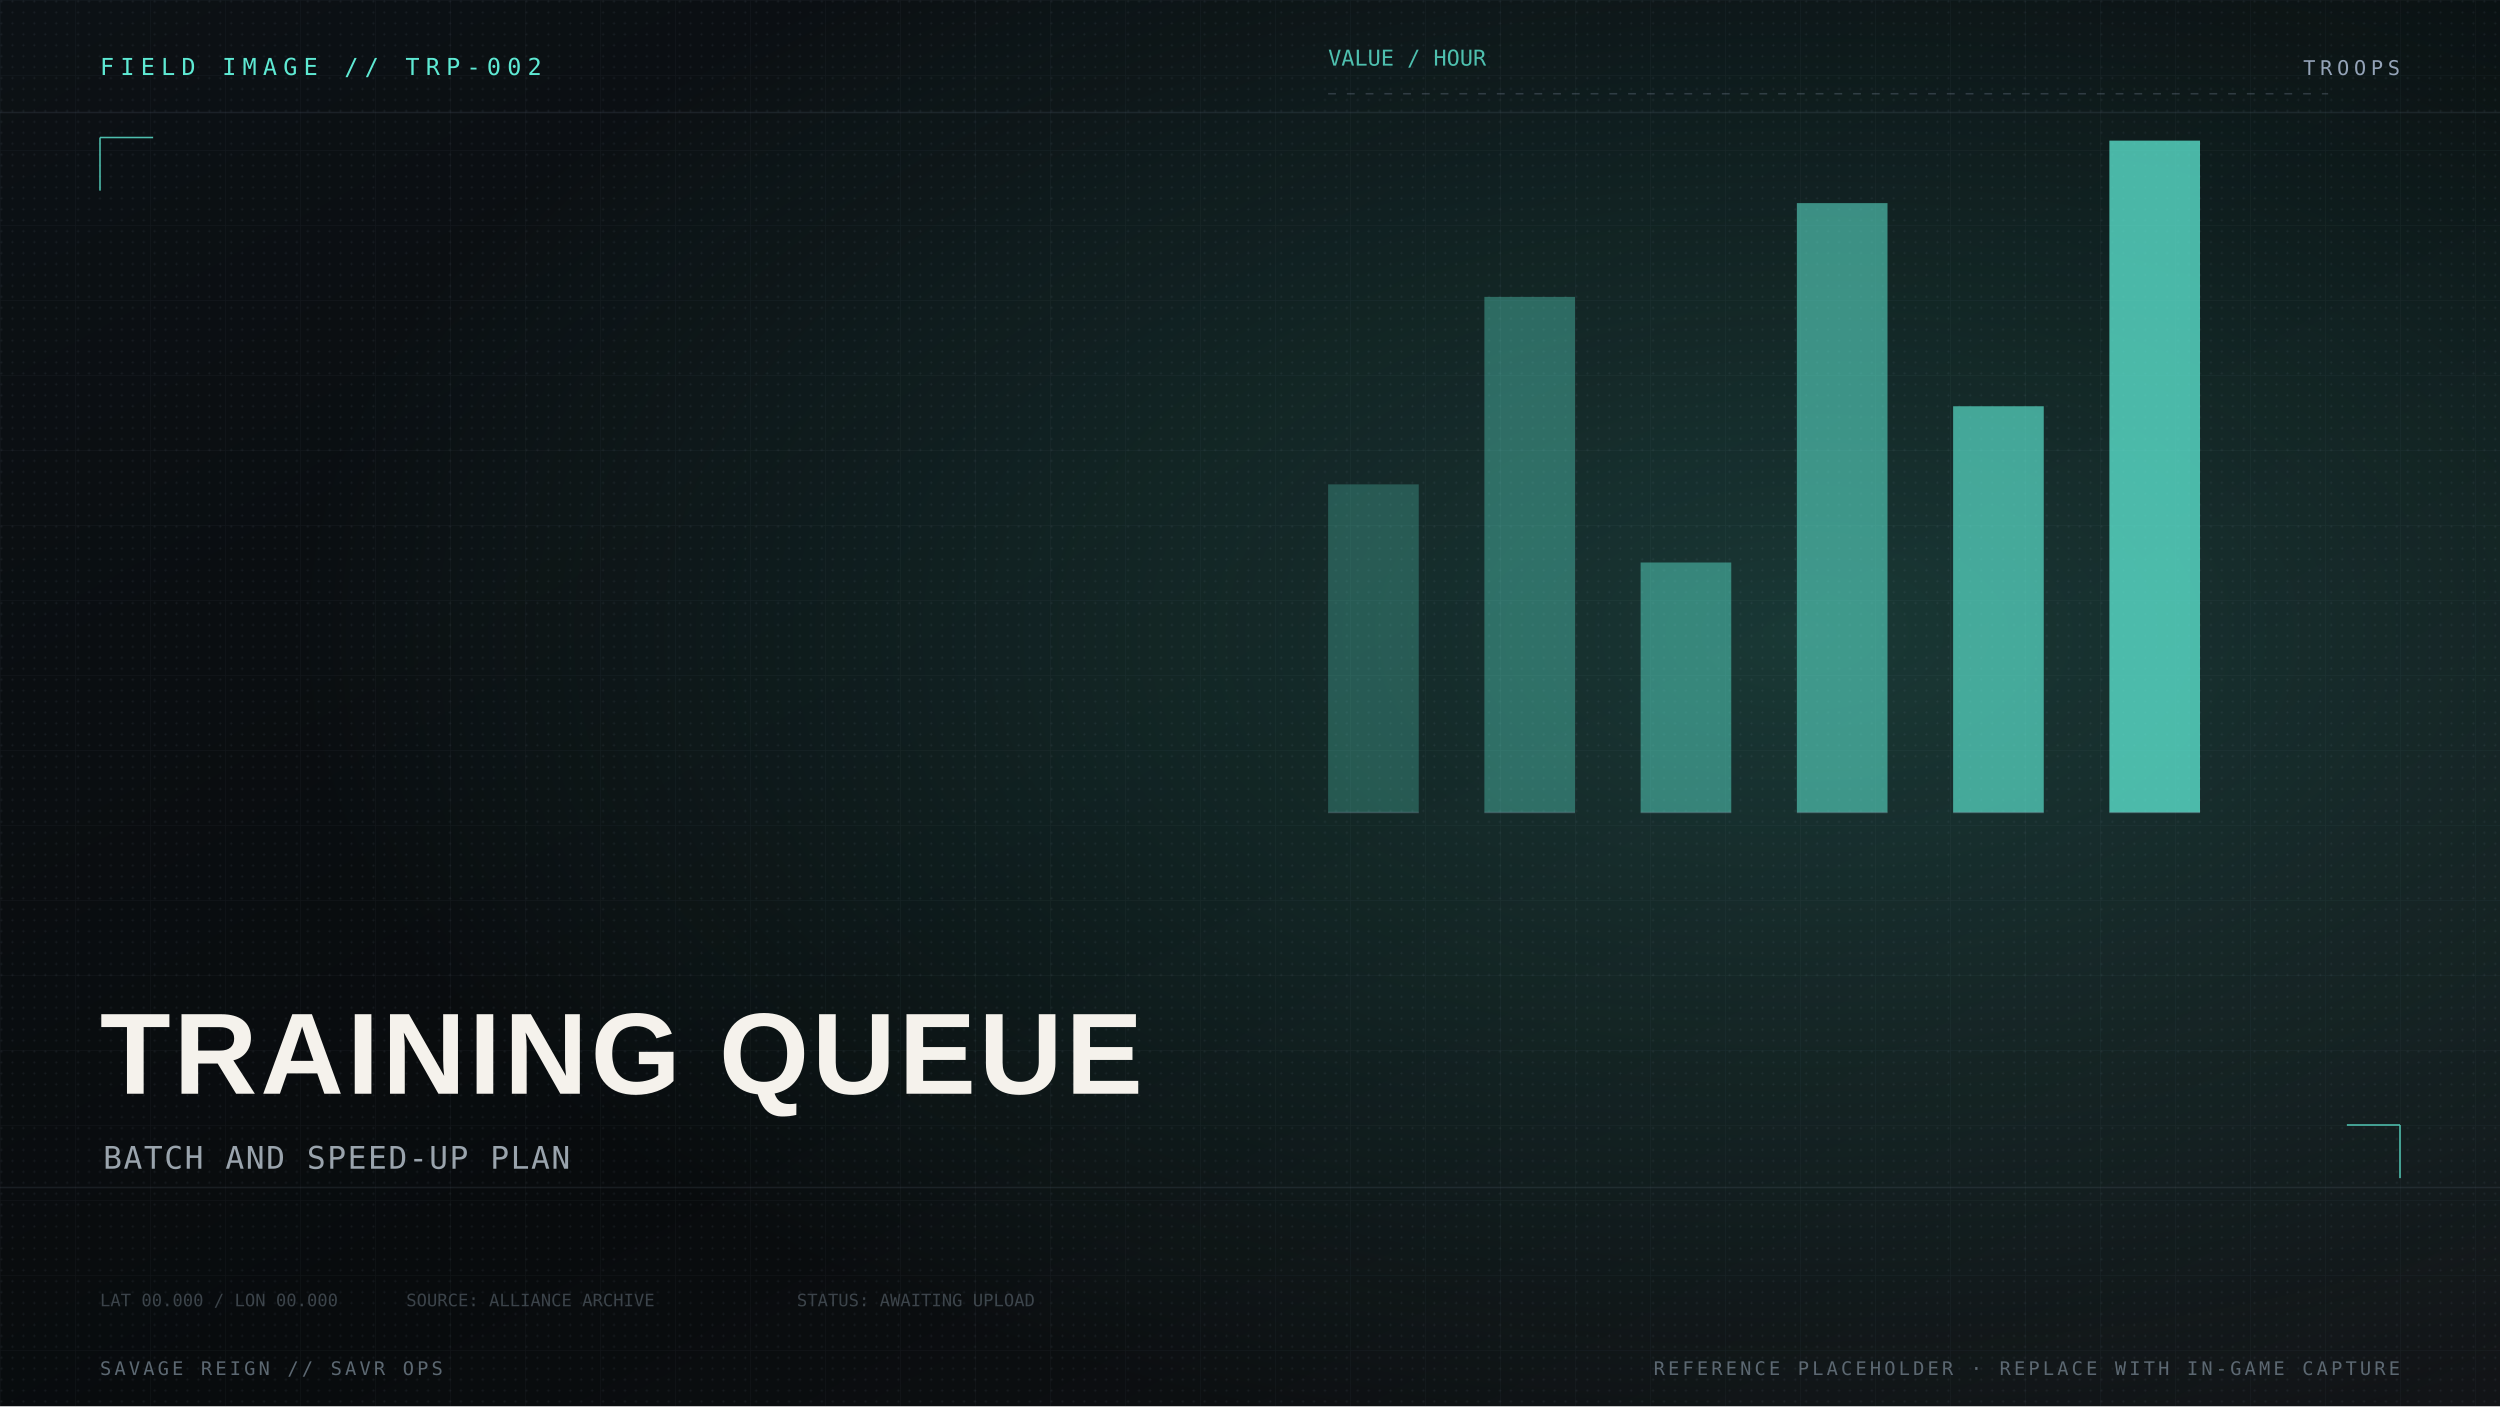
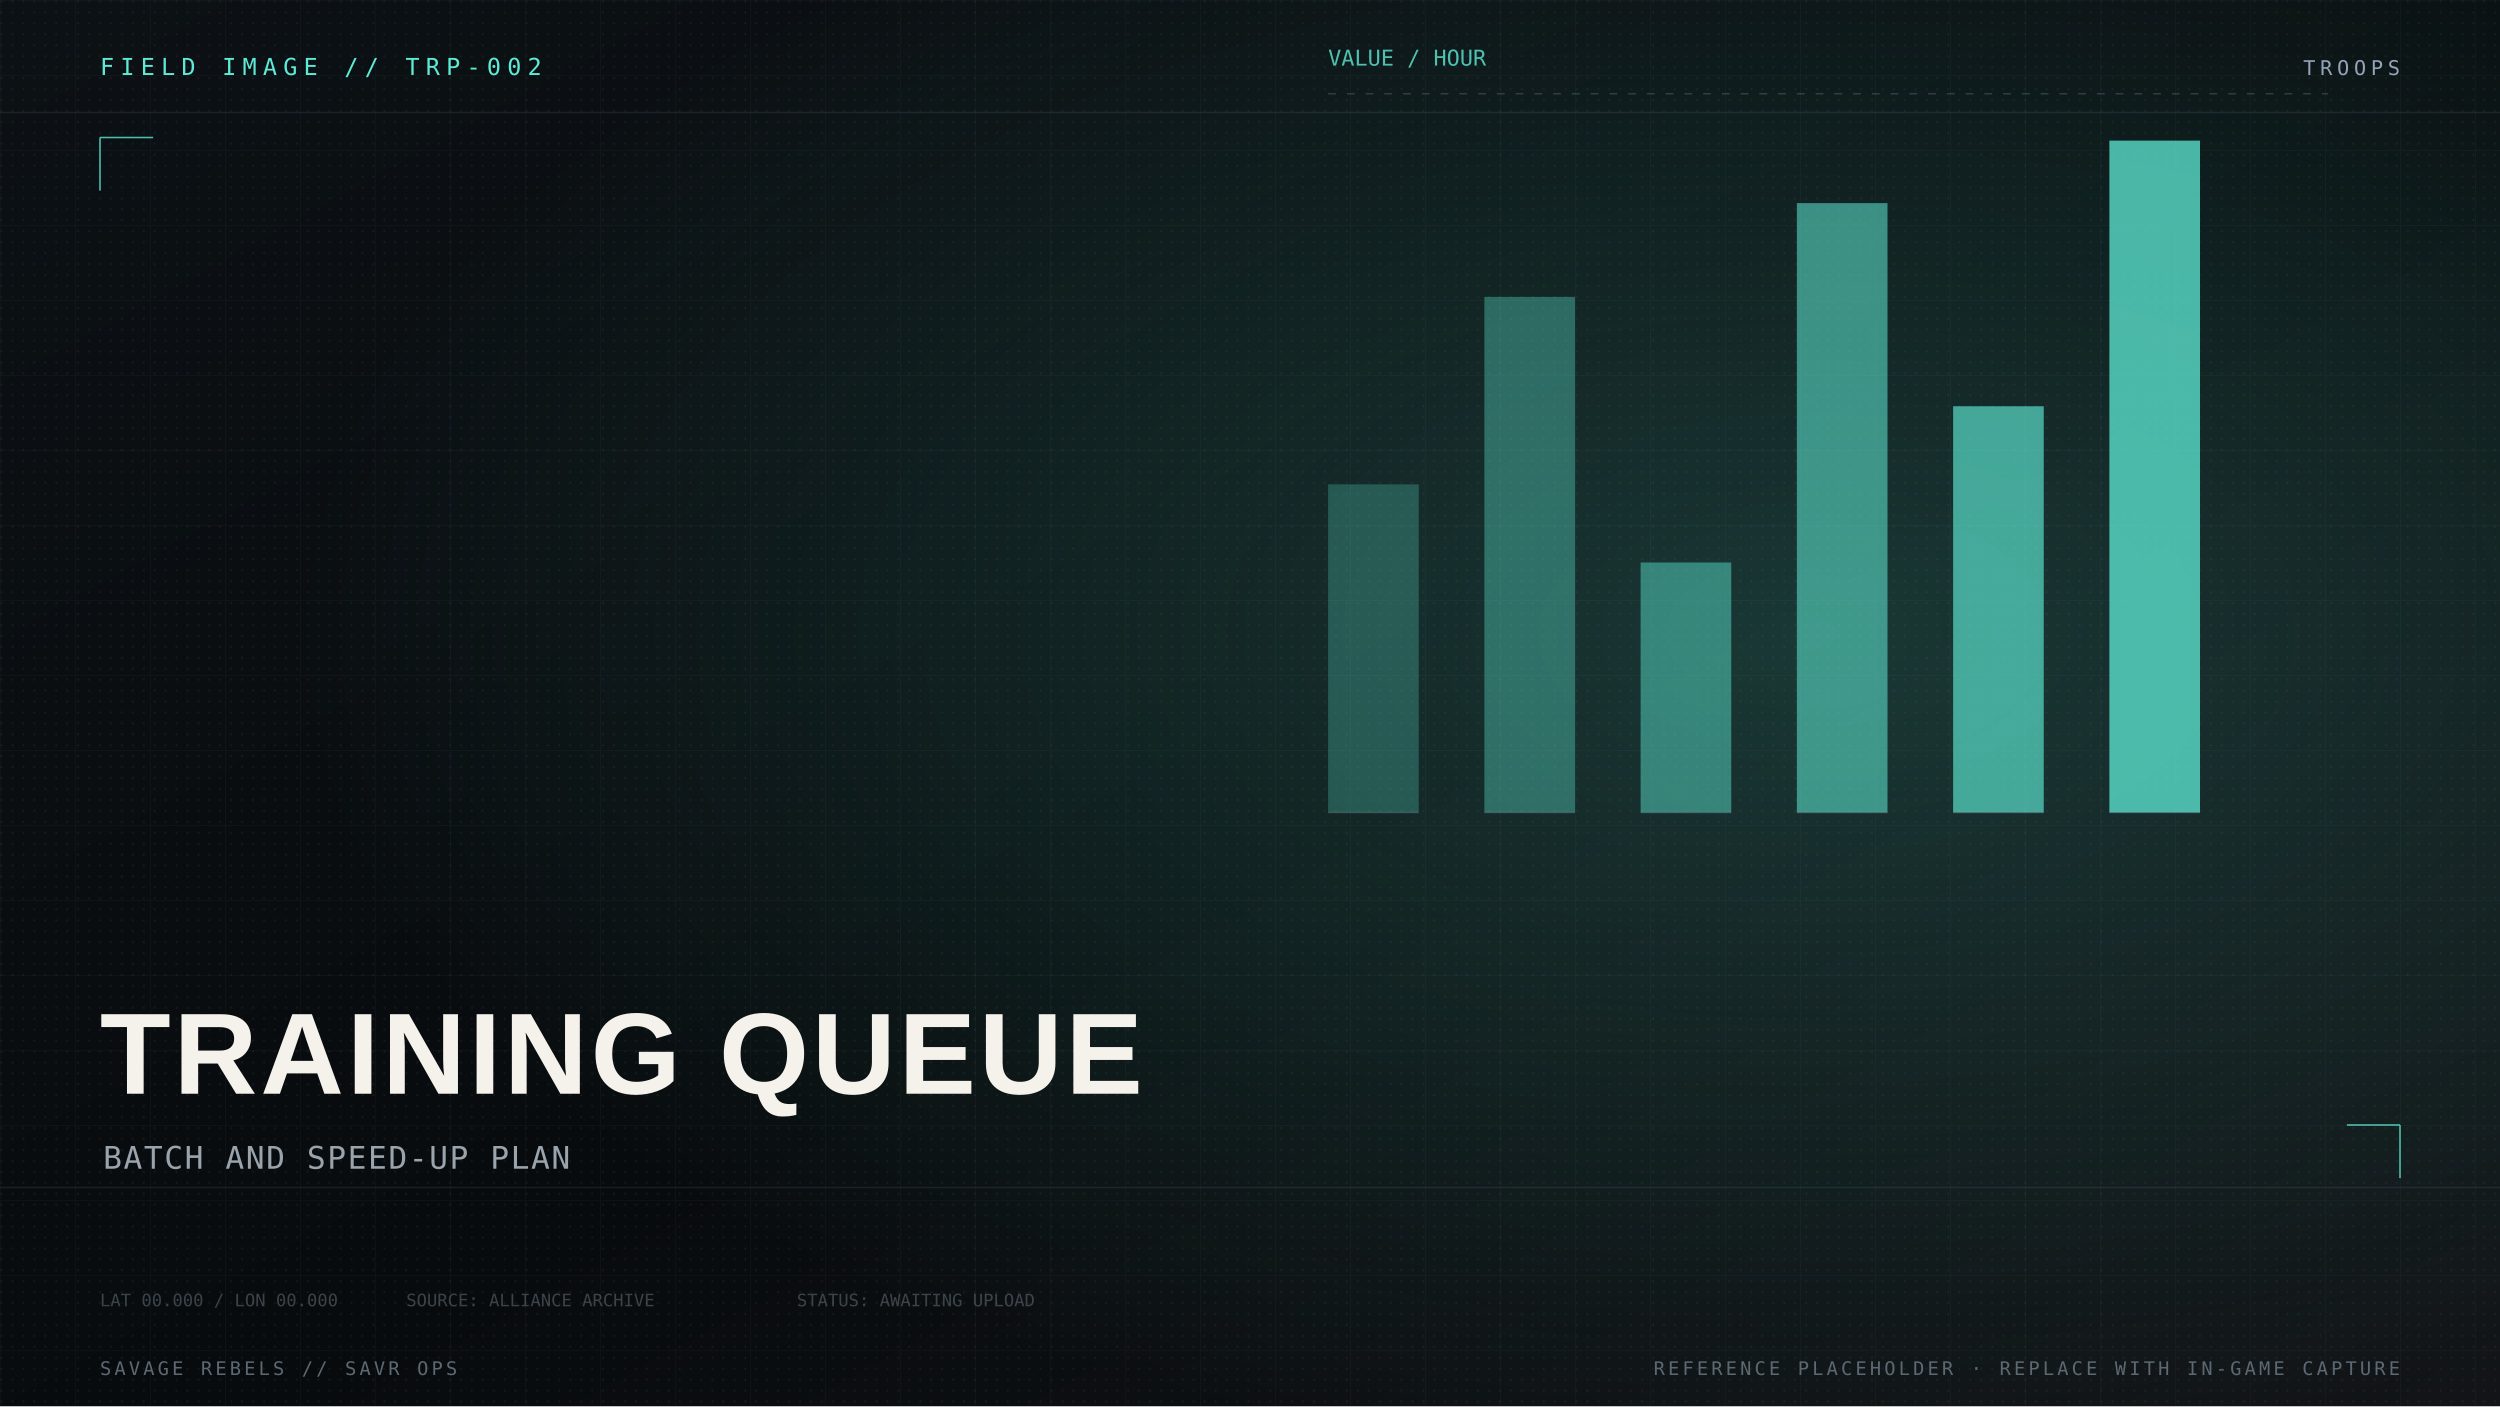
<svg xmlns="http://www.w3.org/2000/svg" width="1600" height="900" viewBox="0 0 1600 900">
  <defs>
    <linearGradient id="bg" x1="0" y1="0" x2="1" y2="1">
      <stop offset="0" stop-color="#0c1115" />
      <stop offset="0.55" stop-color="#080b0d" />
      <stop offset="1" stop-color="#121417" />
    </linearGradient>
    <radialGradient id="glow" cx="0.72" cy="0.45" r="0.6">
      <stop offset="0" stop-color="#5eead4" stop-opacity="0.20" />
      <stop offset="1" stop-color="#5eead4" stop-opacity="0" />
    </radialGradient>
    <pattern id="grid" width="48" height="48" patternUnits="userSpaceOnUse">
      <path d="M48 0H0V48" fill="none" stroke="#94a3b8" stroke-opacity="0.055" stroke-width="1" />
    </pattern>
    <pattern id="noise" width="7" height="7" patternUnits="userSpaceOnUse">
      <circle cx="1" cy="1" r="0.7" fill="#94a3b8" opacity="0.09" />
    </pattern>
  </defs>
  <rect width="1600" height="900" fill="url(#bg)" />
  <rect width="1600" height="900" fill="url(#grid)" />
  <rect width="1600" height="900" fill="url(#glow)" />
  <rect width="1600" height="900" fill="url(#noise)" />
  <path d="M0 72H1600" stroke="#94a3b8" stroke-opacity="0.12" />
  <path d="M0 760H1600" stroke="#94a3b8" stroke-opacity="0.12" />
  <g font-family="'Arial Narrow', Arial, sans-serif">
    <text x="64" y="48" fill="#5eead4" font-family="monospace" font-size="15" letter-spacing="4">FIELD IMAGE // TRP-002</text>
    <text x="1536" y="48" fill="#94a3b8" font-family="monospace" font-size="13" letter-spacing="3" text-anchor="end">TROOPS</text>
    <text x="64" y="700" fill="#f5f2ec" font-size="74" font-weight="700" letter-spacing="2">TRAINING QUEUE</text>
    <text x="66" y="748" fill="#9aa4ad" font-family="monospace" font-size="20" letter-spacing="1">BATCH AND SPEED-UP PLAN</text>
    <text x="1536" y="880" fill="#5c6872" font-family="monospace" font-size="12" letter-spacing="2" text-anchor="end">REFERENCE PLACEHOLDER · REPLACE WITH IN-GAME CAPTURE</text>
-     <text x="64" y="880" fill="#5c6872" font-family="monospace" font-size="12" letter-spacing="2">SAVAGE REIGN // SAVR OPS</text>
+     <text x="64" y="880" fill="#5c6872" font-family="monospace" font-size="12" letter-spacing="2">SAVAGE REBELS // SAVR OPS</text>
  </g>
  <g stroke="#5eead4" stroke-opacity="0.8">
    <path d="M64 88h34M64 88v34" fill="none" />
    <path d="M1536 720h-34M1536 720v34" fill="none" />
  </g>
  <g transform="translate(850,520)">
    <rect x="0" y="-210" width="58" height="210" fill="#5eead4" opacity="0.25" />
    <line x1="0" y1="0" x2="58" y2="0" stroke="rgba(148,163,184,0.25)" />
    <rect x="100" y="-330" width="58" height="330" fill="#5eead4" opacity="0.35" />
    <line x1="100" y1="0" x2="158" y2="0" stroke="rgba(148,163,184,0.25)" />
    <rect x="200" y="-160" width="58" height="160" fill="#5eead4" opacity="0.45" />
    <line x1="200" y1="0" x2="258" y2="0" stroke="rgba(148,163,184,0.25)" />
    <rect x="300" y="-390" width="58" height="390" fill="#5eead4" opacity="0.55" />
    <line x1="300" y1="0" x2="358" y2="0" stroke="rgba(148,163,184,0.25)" />
    <rect x="400" y="-260" width="58" height="260" fill="#5eead4" opacity="0.65" />
    <line x1="400" y1="0" x2="458" y2="0" stroke="rgba(148,163,184,0.25)" />
    <rect x="500" y="-430" width="58" height="430" fill="#5eead4" opacity="0.75" />
    <line x1="500" y1="0" x2="558" y2="0" stroke="rgba(148,163,184,0.25)" />
    <line x1="0" y1="-460" x2="640" y2="-460" stroke="rgba(148,163,184,0.25)" stroke-dasharray="5 7" />
    <text x="0" y="-478" fill="#5eead4" font-family="monospace" font-size="14" opacity="0.8">VALUE / HOUR</text>
  </g>
  <g opacity="0.55" font-family="monospace" font-size="11" fill="#65717b">
    <text x="64" y="836">LAT 00.000 / LON 00.000</text>
    <text x="260" y="836">SOURCE: ALLIANCE ARCHIVE</text>
    <text x="510" y="836">STATUS: AWAITING UPLOAD</text>
  </g>
</svg>
